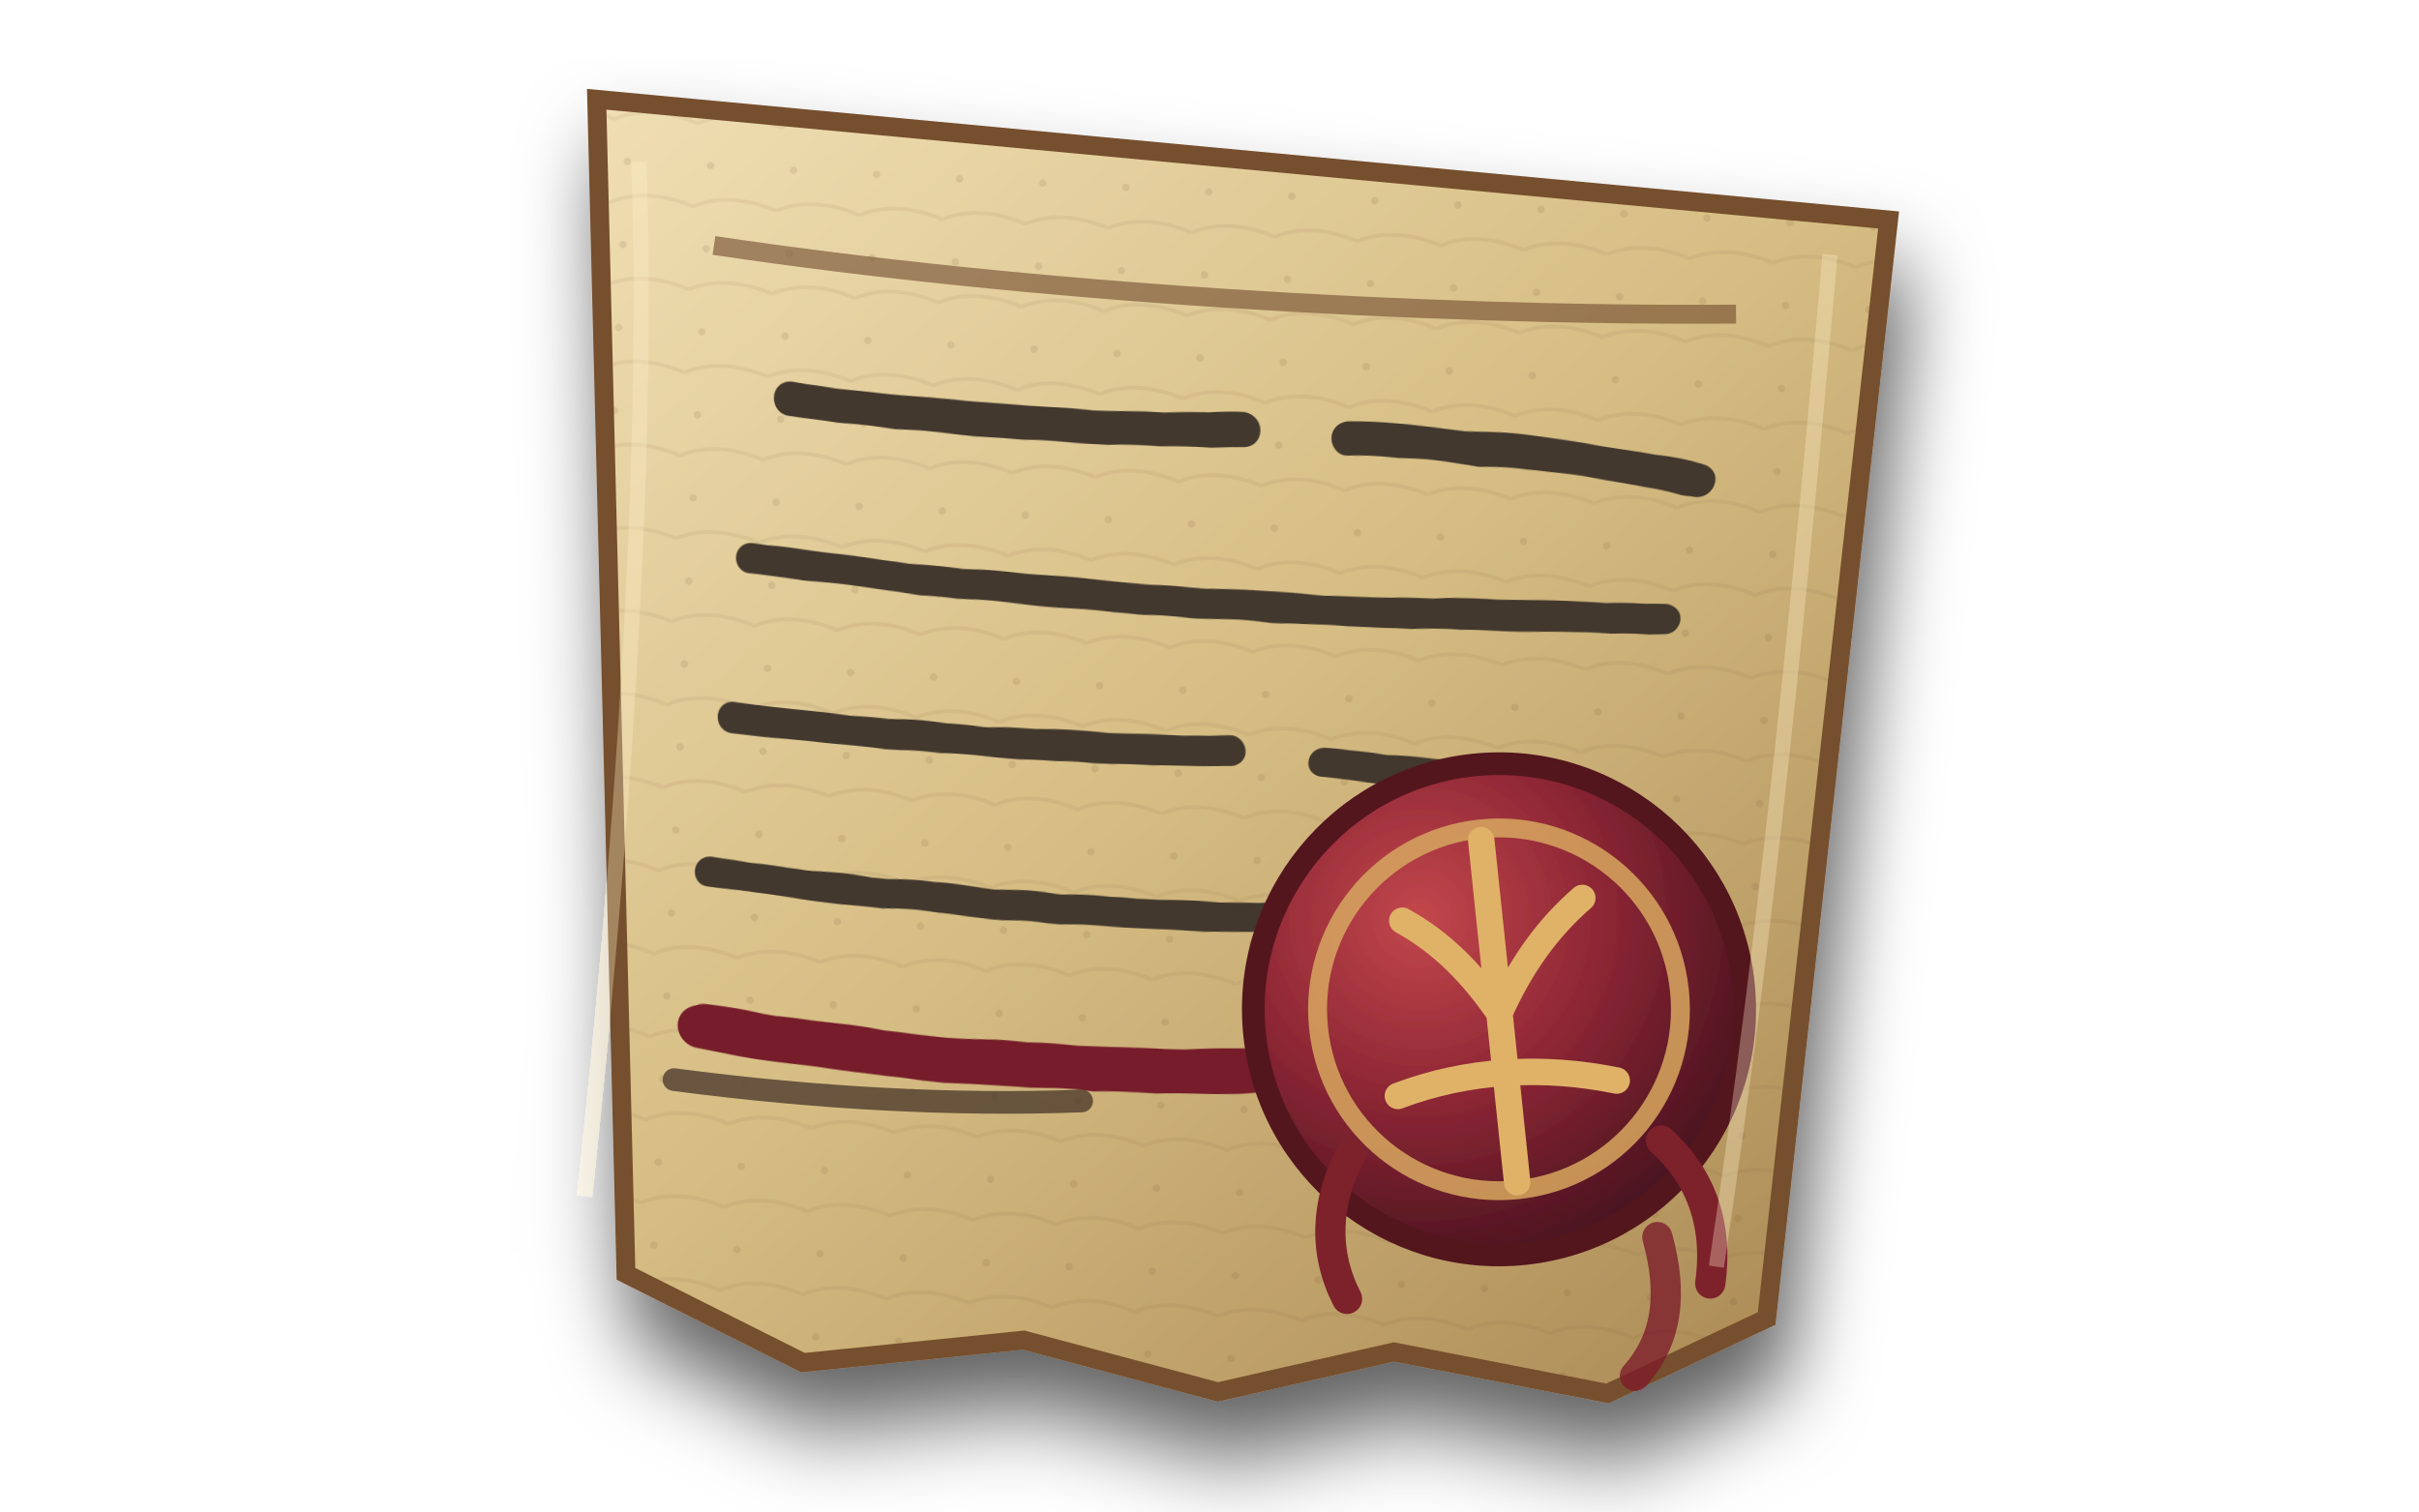
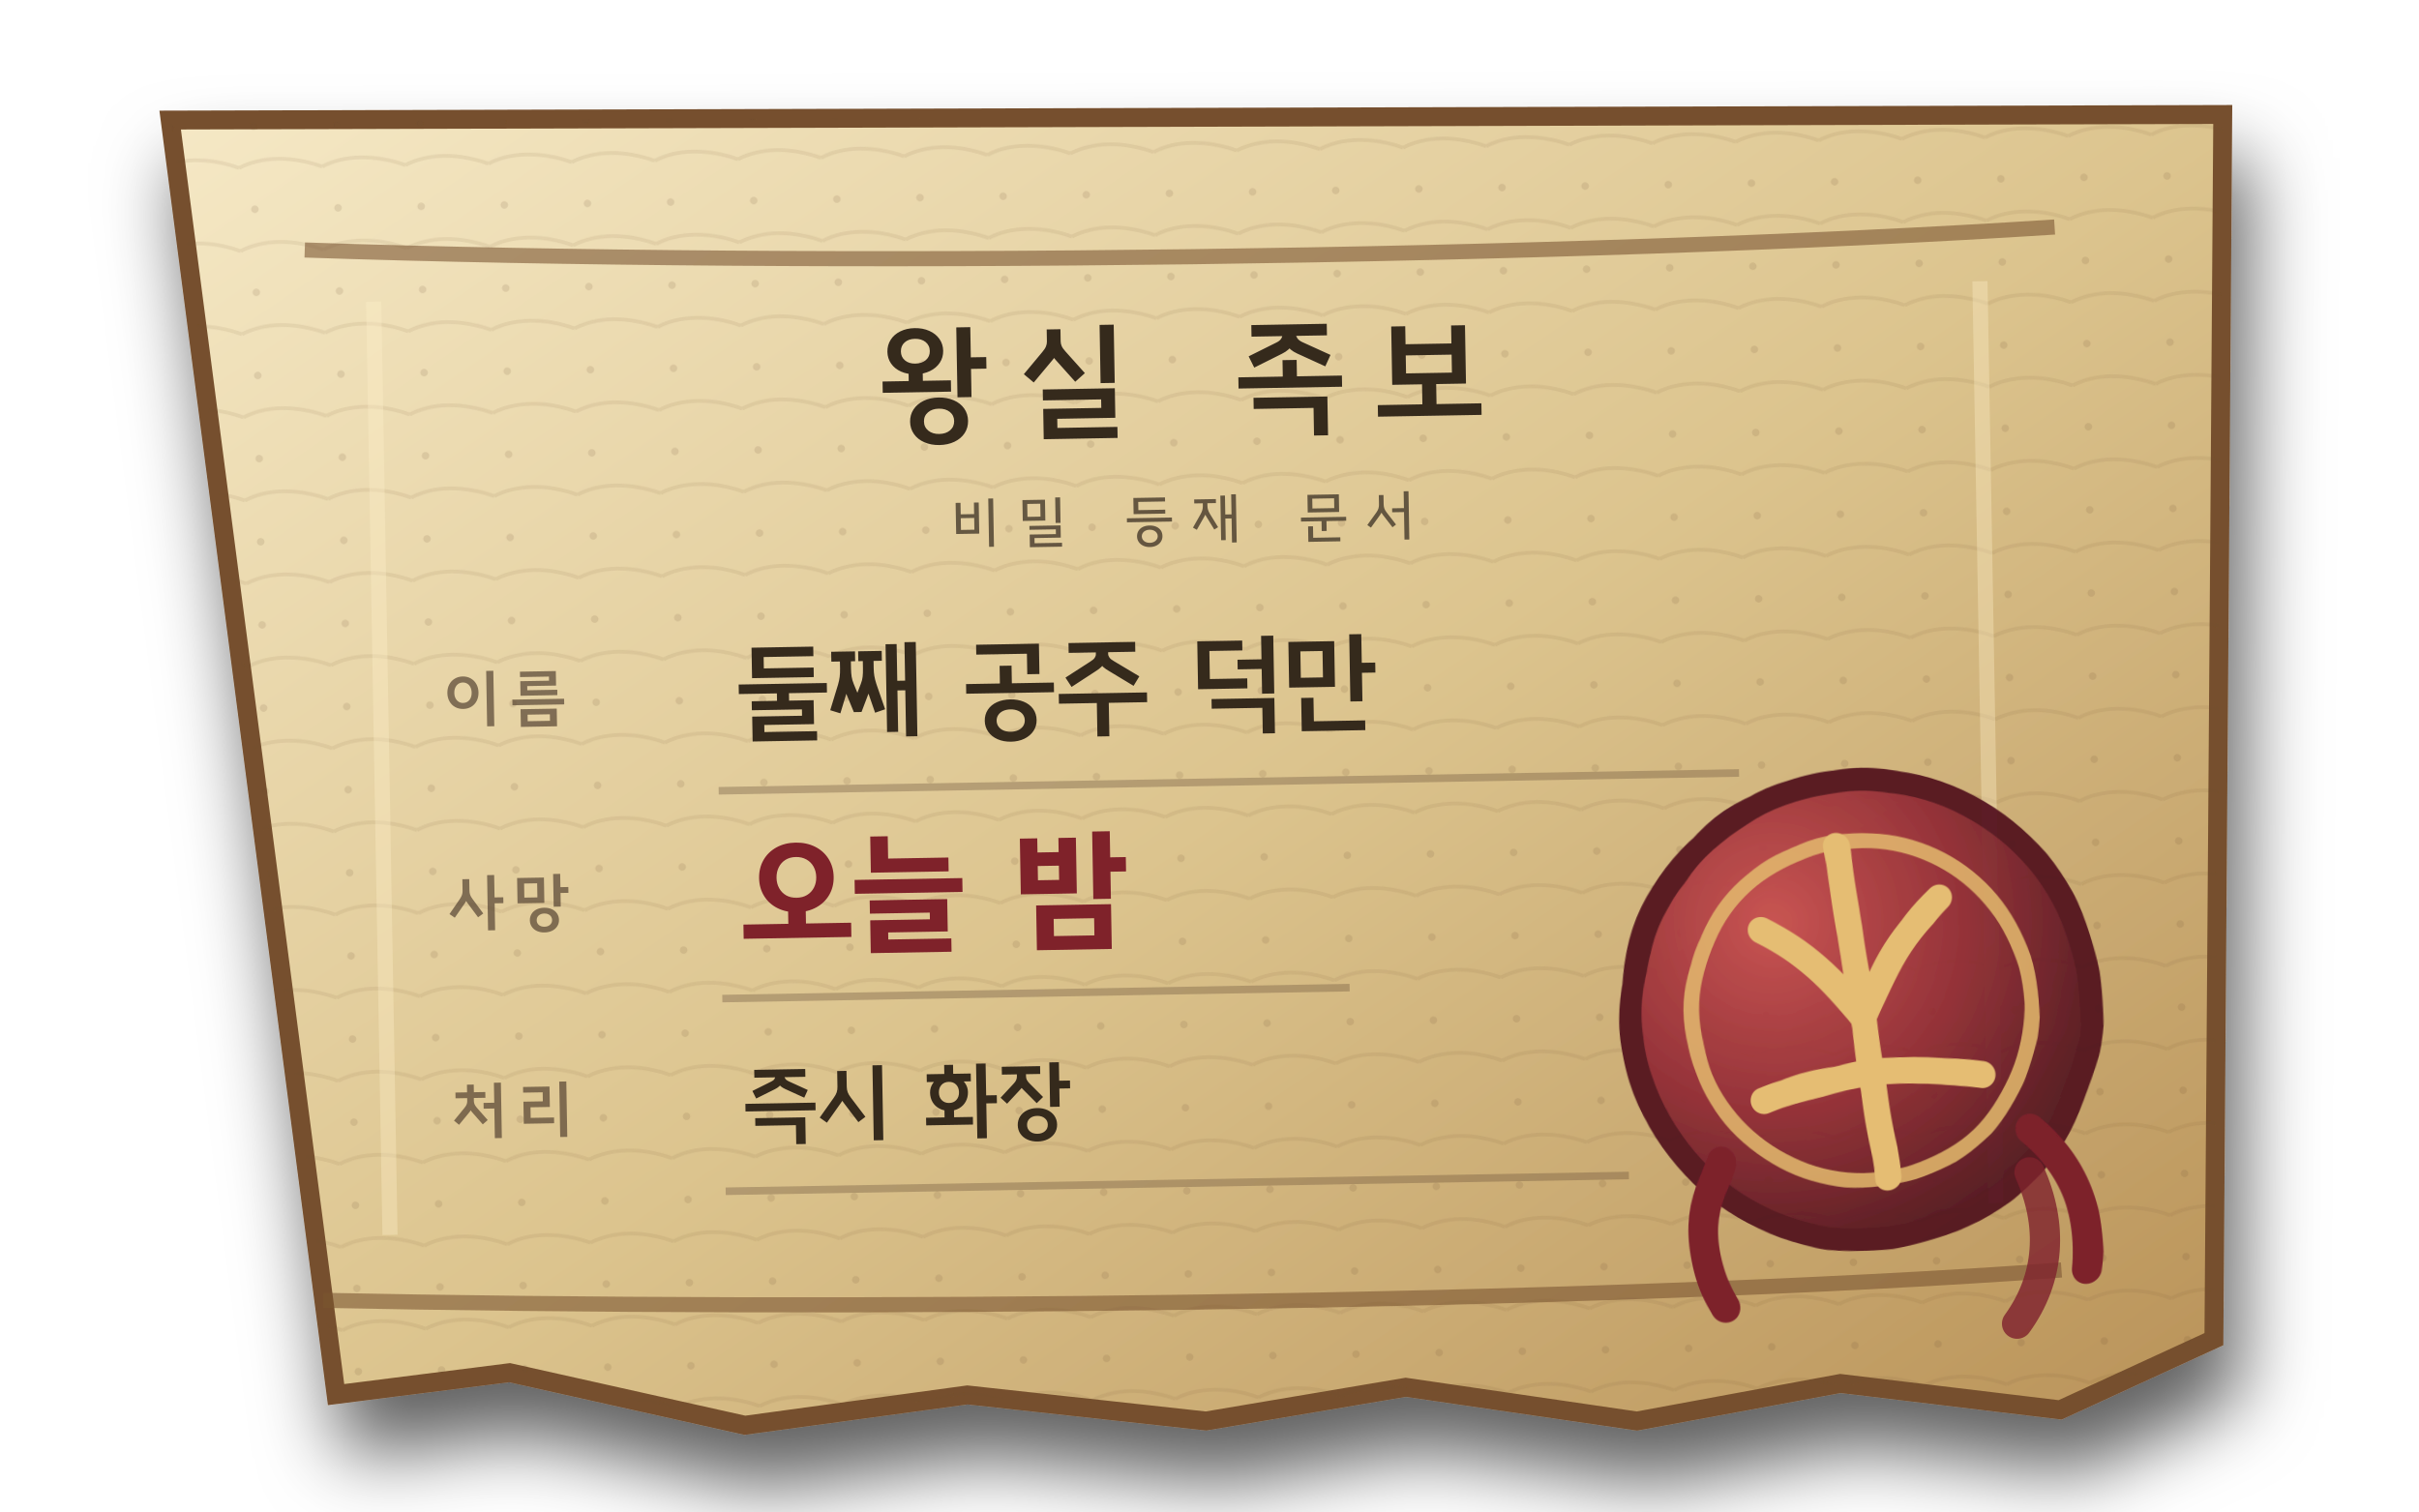
<svg xmlns="http://www.w3.org/2000/svg" viewBox="0 0 640 400" role="img" aria-labelledby="title desc">
  <defs>
    <linearGradient id="paper" x1="0" y1="0" x2="1" y2="1">
-       <stop offset="0" stop-color="#f0dfb4" />
-       <stop offset=".5" stop-color="#d5bc82" />
-       <stop offset="1" stop-color="#a98752" />
+       <stop offset="0" stop-color="#f5e8c5" />
+       <stop offset=".52" stop-color="#dcc48e" />
+       <stop offset="1" stop-color="#b99258" />
    </linearGradient>
-     <radialGradient id="seal" cx="36%" cy="30%" r="72%">
-       <stop offset="0" stop-color="#c3474c" />
-       <stop offset=".52" stop-color="#8c2634" />
-       <stop offset="1" stop-color="#4a1420" />
+     <radialGradient id="seal" cx="34%" cy="28%" r="75%">
+       <stop offset="0" stop-color="#c84f50" />
+       <stop offset=".55" stop-color="#922c35" />
+       <stop offset="1" stop-color="#511620" />
    </radialGradient>
    <pattern id="grain" width="22" height="22" patternUnits="userSpaceOnUse">
-       <circle cx="4" cy="7" r="1" fill="#68482d" opacity=".12" />
-       <path d="M0 18c6-3 14-3 22 0" fill="none" stroke="#6e4d30" opacity=".08" />
+       <circle cx="4" cy="7" r="1" fill="#68482d" opacity=".13" />
+       <path d="M0 18c6-3 14-3 22 0" fill="none" stroke="#6e4d30" opacity=".09" />
    </pattern>
-     <filter id="shadow" x="-35%" y="-35%" width="170%" height="190%">
-       <feDropShadow dx="4" dy="15" stdDeviation="11" flood-color="#060408" flood-opacity=".62" />
+     <filter id="shadow" x="-20%" y="-25%" width="140%" height="165%">
+       <feDropShadow dx="4" dy="14" stdDeviation="10" flood-color="#060408" flood-opacity=".62" />
    </filter>
-     <filter id="rough" x="-20%" y="-20%" width="140%" height="140%">
-       <feTurbulence baseFrequency=".03" numOctaves="2" seed="13" result="noise" />
-       <feDisplacementMap in="SourceGraphic" in2="noise" scale="1.5" />
+     <filter id="rough" x="-10%" y="-10%" width="120%" height="120%">
+       <feTurbulence baseFrequency=".025" numOctaves="2" seed="13" result="noise" />
+       <feDisplacementMap in="SourceGraphic" in2="noise" scale="1.2" />
    </filter>
  </defs>
-   <g filter="url(#shadow)" transform="rotate(3 320 200)">
-     <path d="M149 35l343 14-17 292-41 22-57-8-46 13-52-11-58 9-48-21z" fill="url(#paper)" stroke="#76502d" stroke-width="5" />
-     <path d="M149 35l343 14-17 292-41 22-57-8-46 13-52-11-58 9-48-21z" fill="url(#grain)" />
-     <path d="M182 72c83 8 187 9 271 4" fill="none" stroke="#6f4a2d" stroke-width="5" opacity=".6" />
-     <g fill="none" stroke="#42382d" stroke-linecap="round" filter="url(#rough)">
-       <path d="M204 111c42 4 82 4 120 2M352 114c36 0 67 2 93 6" stroke-width="9" />
-       <path d="M196 154c75 6 164 7 242 3" stroke-width="8" />
-       <path d="M193 196c46 3 91 4 132 2M350 200c32 1 58 3 78 7" stroke-width="8" />
-       <path d="M189 237c72 7 142 6 208 2" stroke-width="8" />
+   <g filter="url(#shadow)" transform="rotate(-1 320 200)">
+     <path d="M48 27l543 8-8 324-41 18-58-8-54 9-61-10-53 8-63-8-59 7-62-15-46 5z" fill="url(#paper)" stroke="#76502d" stroke-width="5" />
+     <path d="M48 27l543 8-8 324-41 18-58-8-54 9-61-10-53 8-63-8-59 7-62-15-46 5z" fill="url(#grain)" />
+     <path d="M83 62c136 7 335 8 463 2M83 340c132 5 333 7 460 0" fill="none" stroke="#795330" stroke-width="4" opacity=".58" />
+     <path d="M101 76v247M526 78v244" fill="none" stroke="#fff1ca" stroke-width="4" opacity=".34" />
+     <path fill="#34291f" d="M242.34 110.25Q242.34 108.41 243.31 106.99Q244.28 105.57 246.03 104.76Q247.78 103.96 249.99 103.96Q252.22 103.96 253.98 104.76Q255.74 105.55 256.71 106.98Q257.68 108.41 257.68 110.25Q257.68 112.08 256.71 113.51Q255.74 114.94 253.98 115.74Q252.22 116.54 249.99 116.54Q247.78 116.54 246.03 115.74Q244.28 114.95 243.31 113.51Q242.34 112.08 242.34 110.25ZM254 110.25Q254 108.75 252.9 107.83Q251.79 106.91 250.01 106.91Q248.22 106.91 247.12 107.83Q246.01 108.75 246.01 110.25Q246.01 111.74 247.12 112.68Q248.23 113.61 249.99 113.61Q251.79 113.61 252.9 112.68Q254 111.74 254 110.25ZM253.32 102.46H235.24V99.47H253.32ZM242.17 96.78H245.91V101.47H242.17ZM236.66 91.63Q236.66 89.85 237.59 88.45Q238.51 87.06 240.18 86.28Q241.85 85.49 243.96 85.49Q246.15 85.49 247.83 86.28Q249.52 87.06 250.47 88.45Q251.42 89.84 251.42 91.61Q251.42 93.37 250.47 94.75Q249.52 96.14 247.83 96.92Q246.15 97.7 243.96 97.7Q241.84 97.7 240.17 96.92Q238.5 96.14 237.58 94.76Q236.66 93.38 236.66 91.63ZM247.88 91.61Q247.88 90.12 246.81 89.22Q245.74 88.32 243.98 88.32Q242.31 88.32 241.27 89.22Q240.23 90.12 240.23 91.61Q240.23 93.08 241.27 93.98Q242.31 94.88 243.97 94.88Q245.74 94.88 246.81 93.98Q247.88 93.08 247.88 91.61ZM254.99 85.49H258.7V103.99H254.99ZM257.34 93.48H262.78V96.54H257.34Z M296.65 85.49V100.9H292.91V85.49ZM296.65 102.32V110.14H281.28V113.65H277.61V107.46H292.98V105.21H277.58V102.32ZM297.16 112.56V115.48H277.61V112.56ZM272.65 98.18 277.64 92.4Q278.36 91.58 278.63 90.93Q278.9 90.29 278.9 89.68V86.45H282.37V89.68Q282.37 90.83 281.88 92.07Q281.38 93.31 280.23 94.64L275.23 100.42ZM286.21 100.42 281.21 94.64Q280.02 93.28 279.55 92.07Q279.07 90.87 279.07 89.68V86.45H282.54V89.68Q282.54 90.29 282.79 90.92Q283.05 91.55 283.8 92.4L288.8 98.18Z M349.13 108.44H333.29V105.49H352.84V115.75H349.13ZM329.38 100.01H356.78V102.97H329.38ZM341.14 95.66H344.88V101.37H341.14ZM332.2 94.5 339.61 90.97Q340.5 90.56 340.87 90Q341.24 89.44 341.24 88.93V86.99H344.51V88.93Q344.51 90.15 343.78 91.58Q343.05 93.01 341.04 93.96L333.63 97.5ZM353.01 89.3H333.05V86.24H353.01ZM352.43 97.5 345.02 93.96Q343.05 93.01 342.3 91.58Q341.55 90.15 341.55 88.93V86.99H344.81V88.93Q344.81 89.4 345.19 89.97Q345.56 90.53 346.45 90.97L353.86 94.5Z M393.55 108V111.06H366.14V108ZM381.68 101.85V108.78H377.94V101.85ZM373.76 87.26V92.02H385.9V87.26H389.57V102.7H370.05V87.26ZM373.76 99.74H385.9V94.98H373.76Z" />
+     <path fill="#34291f" opacity=".72" d="M263.95 130.92V143.7H262.66V130.92ZM255.3 131.92V134.97H258.85V131.92H260.12V140.16H254.01V131.92ZM255.3 139.1H258.85V135.99H255.3Z M273.45 140.64H280.39V139.38H273.42V138.36H281.67V141.59H274.71V143.38H273.45ZM273.45 142.96H281.97V143.99H273.45ZM271.69 131.49H277.66V137.01H271.69ZM276.4 135.95V132.53H272.95V135.95ZM280.37 130.94H281.67V137.69H280.37Z M311.16 136.79V137.85H299.24V136.79ZM309.42 134.68V135.72H301.04V134.68ZM309.42 131.44V132.51H302.32V135.18H301.04V131.44ZM301.84 141.64Q301.84 140.78 302.27 140.14Q302.69 139.49 303.45 139.14Q304.22 138.8 305.2 138.8Q306.18 138.8 306.95 139.14Q307.72 139.49 308.15 140.13Q308.57 140.77 308.57 141.64Q308.57 142.46 308.14 143.11Q307.71 143.76 306.94 144.13Q306.18 144.5 305.2 144.5Q304.23 144.5 303.46 144.13Q302.7 143.76 302.27 143.11Q301.84 142.46 301.84 141.64ZM307.32 141.64Q307.32 141.15 307.04 140.76Q306.77 140.36 306.29 140.14Q305.81 139.91 305.2 139.91Q304.59 139.91 304.11 140.14Q303.63 140.36 303.36 140.76Q303.1 141.16 303.1 141.64Q303.1 142.13 303.36 142.53Q303.63 142.94 304.11 143.16Q304.59 143.39 305.2 143.39Q305.81 143.39 306.29 143.16Q306.77 142.93 307.04 142.53Q307.32 142.13 307.32 141.64Z M328.18 130.93V143.68H326.94V130.93ZM327.4 136.23V137.3H324.92V136.23ZM325.29 131.22V143.02H324.07V131.22ZM316.68 139.56 318.76 136.03Q319.11 135.42 319.25 134.92Q319.39 134.42 319.39 133.87V132.31H320.58V133.87Q320.58 134.57 320.4 135.23Q320.22 135.89 319.77 136.63L317.69 140.16ZM322.31 140.16 320.23 136.63Q319.78 135.89 319.6 135.23Q319.43 134.57 319.43 133.87V132.31H320.61V133.87Q320.61 134.42 320.75 134.92Q320.89 135.42 321.25 136.03L323.33 139.56ZM322.87 133.17H317.13V132.11H322.87Z M357.25 137.41V138.45H345.29V137.41ZM352.03 138.05V141.06H350.72V138.05ZM355.42 131.42V136.09H347.11V131.42ZM348.37 132.45V135.05H354.15V132.45ZM355.61 142.8V143.86H347.14V142.8ZM348.44 139.76V143.12H347.14V139.76Z M373.23 135.37V136.42H369.45V135.37ZM373.86 130.92V143.7H372.58V130.92ZM362.81 139.68 365.27 136.39Q365.69 135.81 365.84 135.33Q365.99 134.84 365.99 134.28V131.81H367.18V134.28Q367.18 135 366.98 135.68Q366.77 136.35 366.22 137.09L363.76 140.38ZM369.46 140.38 367 137.09Q366.45 136.35 366.25 135.68Q366.04 135 366.04 134.28V131.81H367.23V134.28Q367.23 134.84 367.38 135.33Q367.53 135.81 367.95 136.39L370.41 139.68Z" />
+     <path fill="#594634" opacity=".72" d="M130.94 174.21V188.88H129.05V174.21ZM118.68 179.89Q118.68 178.63 119.21 177.66Q119.73 176.68 120.68 176.13Q121.62 175.57 122.81 175.57Q124 175.57 124.94 176.13Q125.87 176.68 126.4 177.66Q126.92 178.64 126.92 179.89Q126.92 181.13 126.4 182.11Q125.87 183.09 124.94 183.63Q124.01 184.17 122.81 184.17Q121.62 184.17 120.68 183.63Q119.73 183.09 119.21 182.11Q118.68 181.14 118.68 179.89ZM125.11 179.89Q125.11 179.09 124.82 178.47Q124.53 177.85 124.01 177.51Q123.49 177.17 122.81 177.17Q122.13 177.17 121.62 177.51Q121.1 177.86 120.81 178.47Q120.52 179.09 120.52 179.9Q120.52 180.69 120.81 181.29Q121.1 181.9 121.62 182.24Q122.13 182.58 122.8 182.58Q123.85 182.58 124.48 181.84Q125.11 181.1 125.11 179.89Z M149.54 181.93V183.43H135.84V181.93ZM147.47 174.57V178.41H139.84V180.21H138.02V177.09H145.63V176H137.98V174.57ZM147.77 179.52V180.94H138.02V179.52ZM147.54 184.51V189.19H137.97V184.51ZM139.8 185.98V187.71H145.7V185.98Z" />
+     <path fill="#34291f" d="M209.04 180.2V184.98H205.85V180.2ZM215.68 174.83V177.36H199.35V174.83ZM215.68 169.29V171.82H202.51V176.2H199.35V169.29ZM219.1 178.98V181.5H195.78V178.98ZM215.53 183.47V189.8H202.37V192.38H199.21V187.53H212.4V185.85H199.15V183.47ZM216.29 191.68V194.12H199.21V191.68Z M242.82 168.54V193.48H239.83V168.54ZM240.91 178.72V181.27H236.67V178.72ZM237.75 169V192.23H234.82V169ZM219.88 186.2 222.06 179.47Q222.41 178.34 222.54 177.38Q222.67 176.43 222.67 175.3V171.32H225.51V175.3Q225.51 176.57 225.33 177.79Q225.16 179.01 224.72 180.34L222.55 187.07ZM231.57 171.32V175.3Q231.57 176.66 231.39 177.89Q231.22 179.12 230.7 180.43L228.15 186.81H226.12L223.62 180.43Q223.1 179.09 222.91 177.86Q222.72 176.63 222.72 175.3V171.32H225.57V175.3Q225.57 176.48 225.7 177.43Q225.83 178.37 226.23 179.38L228.03 183.97H226.23L228.09 179.38Q228.5 178.4 228.61 177.47Q228.73 176.54 228.73 175.3V171.32ZM231.74 187.07 229.54 180.34Q229.1 178.98 228.92 177.76Q228.73 176.54 228.73 175.3V171.32H231.57V175.3Q231.57 176.4 231.71 177.35Q231.86 178.31 232.21 179.47L234.41 186.2ZM226.7 173.35H220.4V170.74H226.7ZM233.77 173.35H227.54V170.74H233.77Z M260.71 189.74Q260.71 188.06 261.58 186.79Q262.45 185.53 264 184.85Q265.56 184.17 267.56 184.17Q269.56 184.17 271.12 184.85Q272.69 185.53 273.56 186.79Q274.43 188.06 274.43 189.74Q274.43 191.34 273.55 192.63Q272.66 193.91 271.1 194.64Q269.54 195.36 267.56 195.36Q265.57 195.36 264.01 194.64Q262.45 193.91 261.58 192.63Q260.71 191.34 260.71 189.74ZM271.3 189.75Q271.3 188.9 270.84 188.23Q270.37 187.56 269.52 187.19Q268.66 186.81 267.56 186.81Q266.46 186.81 265.61 187.19Q264.77 187.56 264.31 188.23Q263.85 188.9 263.85 189.75Q263.85 190.61 264.31 191.29Q264.77 191.97 265.61 192.35Q266.46 192.73 267.56 192.73Q268.66 192.73 269.52 192.35Q270.37 191.97 270.84 191.29Q271.3 190.61 271.3 189.75ZM255.93 179.91H279.16V182.46H255.93ZM264.89 175.24H268.05V180.57H264.89ZM258.77 169.55H274.4V172.16H258.77ZM272.17 169.55H275.39V177.59H272.17Z M293.6 184.75V194.38H290.44V184.75ZM303.75 182.95V185.53H280.41V182.95ZM282.26 178.66 288.84 174.57Q289.74 174.05 290.08 173.56Q290.41 173.06 290.41 172.63V170.16H293.31V172.63Q293.31 173.73 292.67 174.89Q292.03 176.05 290.35 177.06L283.83 181.15ZM300.24 181.15 293.72 177.06Q292.03 176.05 291.4 174.89Q290.76 173.73 290.76 172.63V170.16H293.66V172.63Q293.66 173.06 293.99 173.56Q294.32 174.05 295.22 174.57L301.81 178.66ZM300.85 172.13H283.22V169.53H300.85Z M337.42 185.01V194.35H334.2V187.56H320.8V185.01ZM337.42 168.51V183.82H334.2V168.51ZM335.04 174.72V177.27H327.85V174.72ZM317.29 181.59V170.05H320.45V181.59ZM330.34 182.34H317.29V179.7H330.34ZM329.18 172.28H317.29V169.67H329.18Z M341.39 170.25H353.51V182.34H341.39ZM344.52 185.13H347.77V192.61H344.52ZM344.52 191.36H361.34V193.94H344.52ZM350.38 179.79V172.8H344.52V179.79ZM357.52 168.51H360.71V186.29H357.52ZM359.78 176.11H364.27V178.75H359.78Z" />
+     <path fill="#594634" opacity=".72" d="M130.22 228.25V242.87H128.35V228.25ZM132.53 234.18V235.74H129.8V234.18ZM118.22 238.38 120.99 234.5Q121.45 233.84 121.62 233.36Q121.79 232.87 121.79 232.31V229.22H123.52V232.31Q123.52 233.13 123.27 233.87Q123.01 234.6 122.39 235.49L119.61 239.36ZM125.77 239.36 123 235.49Q122.37 234.62 122.12 233.87Q121.88 233.13 121.88 232.31V229.22H123.61V232.31Q123.61 232.89 123.77 233.37Q123.93 233.86 124.39 234.5L127.16 238.38Z M136.27 229.15H143.37V235.86H136.27ZM139.45 240.41Q139.45 239.47 139.93 238.72Q140.41 237.97 141.29 237.55Q142.16 237.14 143.28 237.14Q144.4 237.14 145.29 237.55Q146.18 237.96 146.67 238.72Q147.16 239.47 147.16 240.42Q147.16 241.36 146.67 242.1Q146.18 242.85 145.29 243.27Q144.4 243.68 143.28 243.68Q142.16 243.68 141.29 243.27Q140.41 242.85 139.93 242.1Q139.45 241.35 139.45 240.41ZM145.34 240.42Q145.34 239.64 144.77 239.15Q144.2 238.67 143.3 238.67Q142.39 238.67 141.82 239.15Q141.26 239.64 141.26 240.42Q141.26 241.2 141.82 241.69Q142.39 242.17 143.3 242.17Q144.2 242.17 144.77 241.68Q145.34 241.19 145.34 240.42ZM141.55 234.37V230.64H138.1V234.37ZM145.82 228.25H147.69V236.92H145.82ZM147.18 231.77H149.78V233.31H147.18Z" />
+     <path fill="#7f202b" d="M212.48 237.06V243.24H207.81V237.06ZM224.43 242.52V246.28H195.93V242.52ZM210.1 221.07Q212.98 221.07 215.24 222.25Q217.5 223.43 218.76 225.54Q220.02 227.65 220.02 230.31Q220.02 232.97 218.76 235.06Q217.5 237.15 215.25 238.32Q213 239.49 210.11 239.49Q207.26 239.49 205.02 238.32Q202.79 237.15 201.54 235.06Q200.29 232.97 200.29 230.31Q200.29 227.65 201.53 225.54Q202.78 223.44 205.02 222.25Q207.26 221.07 210.1 221.07ZM210.11 235.68Q211.69 235.68 212.89 234.99Q214.09 234.3 214.75 233.07Q215.41 231.85 215.41 230.3Q215.41 228.75 214.75 227.51Q214.09 226.27 212.89 225.58Q211.69 224.88 210.11 224.88Q208.54 224.88 207.37 225.57Q206.2 226.26 205.55 227.51Q204.9 228.75 204.9 230.3Q204.9 231.85 205.56 233.07Q206.21 234.29 207.38 234.99Q208.54 235.68 210.11 235.68Z M229.49 241.98H245.28V240.21H229.44V236.71H249.95V245.27H234.18V247.95H229.49ZM229.49 247.14H250.86V250.66H229.49ZM225.54 231.22H254.04V234.89H225.54ZM229.88 219.81H234.51V227.72H229.88ZM229.88 225.72H250.46V229.38H229.88Z M293.26 238.81V250.66H273.45V238.81ZM278.02 242.45V247H288.73V242.45ZM293.26 219.51V237.38H288.61V219.51ZM297.39 226.42V230.22H291.98V226.42ZM274.05 221.05V224.8H279.65V221.05H284.27V235.8H269.45V221.05ZM274.05 232.15H279.65V228.38H274.05Z" />
+     <path fill="#594634" opacity=".72" d="M131.04 283.21V297.88H129.19V283.21ZM129.63 288.5V290.03H126.36V288.5ZM118.46 293.06 121.28 289.74Q121.72 289.21 121.88 288.81Q122.05 288.41 122.05 287.96V285.95H123.78V287.96Q123.78 288.69 123.52 289.38Q123.27 290.08 122.61 290.86L119.78 294.18ZM126.06 294.18 123.24 290.86Q122.59 290.08 122.34 289.38Q122.08 288.69 122.08 287.96V285.95H123.81V287.96Q123.81 288.41 123.97 288.81Q124.12 289.21 124.56 289.74L127.38 293.06ZM126.87 287.16H118.97V285.63H126.87ZM123.85 283.6V286.04H122.05V283.6Z M136.91 288.36H142.05V285.97H136.88V284.47H143.88V289.88H138.76V293.38H136.91ZM144.94 294.21H136.91V292.68H144.94ZM146.48 283.21H148.35V297.88H146.48Z" />
+     <path fill="#34291f" d="M208.89 295.83H198.15V293.8H211.4V300.86H208.89ZM195.62 289.96H214.16V291.98H195.62ZM197.53 286.58 202.54 284.19Q203.17 283.91 203.41 283.54Q203.65 283.18 203.65 282.81V281.5H205.86V282.81Q205.86 283.66 205.35 284.61Q204.84 285.57 203.51 286.21L198.5 288.6ZM211.61 283.08H198.11V281.01H211.61ZM211.22 288.6 206.2 286.21Q204.87 285.57 204.36 284.61Q203.86 283.66 203.86 282.81V281.5H206.06V282.81Q206.06 283.15 206.32 283.53Q206.57 283.91 207.17 284.19L212.18 286.58Z M231.94 280.35V300.2H229.41V280.35ZM215.22 293.94 218.97 288.83Q219.61 287.98 219.83 287.33Q220.05 286.67 220.05 285.89V281.7H222.39V285.89Q222.39 286.99 222.06 288.02Q221.73 289.04 220.85 290.21L217.1 295.32ZM225.43 295.32 221.68 290.21Q220.83 289.04 220.5 288.02Q220.16 286.99 220.16 285.89V281.7H222.51V285.89Q222.51 286.69 222.73 287.34Q222.94 287.98 223.57 288.83L227.31 293.94Z M244.52 287.87Q244.52 286.51 245.31 285.4Q246.11 284.28 247.29 283.64Q248.48 282.99 249.56 282.99Q250.64 282.99 251.81 283.64Q252.98 284.28 253.76 285.4Q254.55 286.51 254.55 287.87Q254.55 289.27 253.91 290.38Q253.27 291.49 252.14 292.12Q251 292.74 249.56 292.74Q248.1 292.74 246.95 292.12Q245.81 291.5 245.16 290.39Q244.52 289.27 244.52 287.87ZM255.74 296.49H243.35V294.47H255.74ZM248.25 292.4H250.77V295.32H248.25ZM252.18 287.87Q252.18 286.6 251.45 285.84Q250.73 285.08 249.54 285.08Q248.34 285.08 247.6 285.84Q246.86 286.6 246.86 287.87Q246.86 289.13 247.6 289.9Q248.34 290.67 249.53 290.67Q250.73 290.67 251.45 289.9Q252.18 289.13 252.18 287.87ZM243.71 282.97H255.37V285.04H243.71ZM248.38 280.58H250.73V284.12H248.38ZM256.82 280.39H259.35V300.17H256.82ZM258.5 288.83H262.16V290.95H258.5Z M267.57 296.86Q267.57 295.57 268.22 294.56Q268.88 293.55 270.06 292.99Q271.24 292.42 272.74 292.42Q274.28 292.42 275.47 292.99Q276.65 293.55 277.32 294.56Q277.98 295.57 277.98 296.86Q277.98 298.13 277.32 299.14Q276.65 300.15 275.47 300.71Q274.28 301.28 272.74 301.28Q271.24 301.28 270.06 300.71Q268.88 300.15 268.22 299.14Q267.57 298.13 267.57 296.86ZM275.52 296.86Q275.52 295.8 274.75 295.15Q273.98 294.49 272.74 294.49Q271.52 294.49 270.77 295.15Q270.03 295.8 270.03 296.86Q270.03 297.92 270.78 298.57Q271.54 299.23 272.74 299.23Q273.98 299.23 274.75 298.57Q275.52 297.92 275.52 296.86ZM263.15 289.52 266.69 285.84Q267.2 285.32 267.38 284.87Q267.57 284.42 267.57 283.93V282.05H269.91V283.93Q269.91 284.81 269.58 285.68Q269.24 286.56 268.39 287.45L264.85 291.13ZM272.69 291.13 269.15 287.45Q268.28 286.56 267.96 285.68Q267.63 284.81 267.63 283.93V282.05H269.98V283.93Q269.98 284.44 270.16 284.87Q270.35 285.29 270.85 285.84L274.4 289.52ZM273.75 283.41H263.61V281.34H273.75ZM276.21 280.39H278.74V292.17H276.21ZM278.05 285.29H281.59V287.36H278.05Z" />
+     <path d="M190 207h270M190 262h166M190 313h239" fill="none" stroke="#5b4330" stroke-width="2" opacity=".32" />
+     <g transform="translate(491 270) rotate(-8)" filter="url(#rough)">
+       <circle r="61" fill="url(#seal)" stroke="#53141f" stroke-width="6" opacity=".94" />
+       <circle r="45" fill="none" stroke="#e2b86d" stroke-width="4" opacity=".86" />
+       <path d="M-23-25c10 7 17 16 23 27 7-12 15-21 25-28M-29 20c19-5 39-4 58 2M0-44v89" fill="none" stroke="#e5bd73" stroke-width="7" stroke-linecap="round" />
+       <path d="M39 38c9 10 13 23 9 39M-43 34c-8 12-10 25-5 38" fill="none" stroke="#7d202c" stroke-width="8" stroke-linecap="round" />
    </g>
-     <path d="M189 278c65 8 123 8 176 1" fill="none" stroke="#761e2a" stroke-width="12" stroke-linecap="round" filter="url(#rough)" />
-     <path d="M183 293c38 3 75 3 108 0" fill="none" stroke="#4b382b" stroke-width="6" stroke-linecap="round" opacity=".78" />
-     <g transform="translate(400 263) rotate(-9)">
-       <circle r="65" fill="url(#seal)" stroke="#53141f" stroke-width="6" />
-       <circle r="48" fill="none" stroke="#d6a55f" stroke-width="5" opacity=".86" />
-       <path d="M-23-26c10 7 17 16 23 27 7-12 15-21 25-28M-29 20c19-5 39-4 58 2M0-45v91" fill="none" stroke="#e0b267" stroke-width="7" stroke-linecap="round" />
-       <path d="M39 39c9 10 13 23 9 39M-43 34c-8 12-10 25-5 38" fill="none" stroke="#7d202c" stroke-width="8" stroke-linecap="round" />
-     </g>
-     <path d="M445 321c5 15 4 27-4 37" fill="none" stroke="#7e202c" stroke-width="8" stroke-linecap="round" opacity=".82" />
-     <path d="M161 51c7 79 5 183 0 274M477 59c-3 86-7 176-16 269" fill="none" stroke="#fff1ca" stroke-width="4" opacity=".33" />
+     <path d="M535 314c6 14 5 28-4 40" fill="none" stroke="#7e202c" stroke-width="8" stroke-linecap="round" opacity=".8" />
  </g>
</svg>
